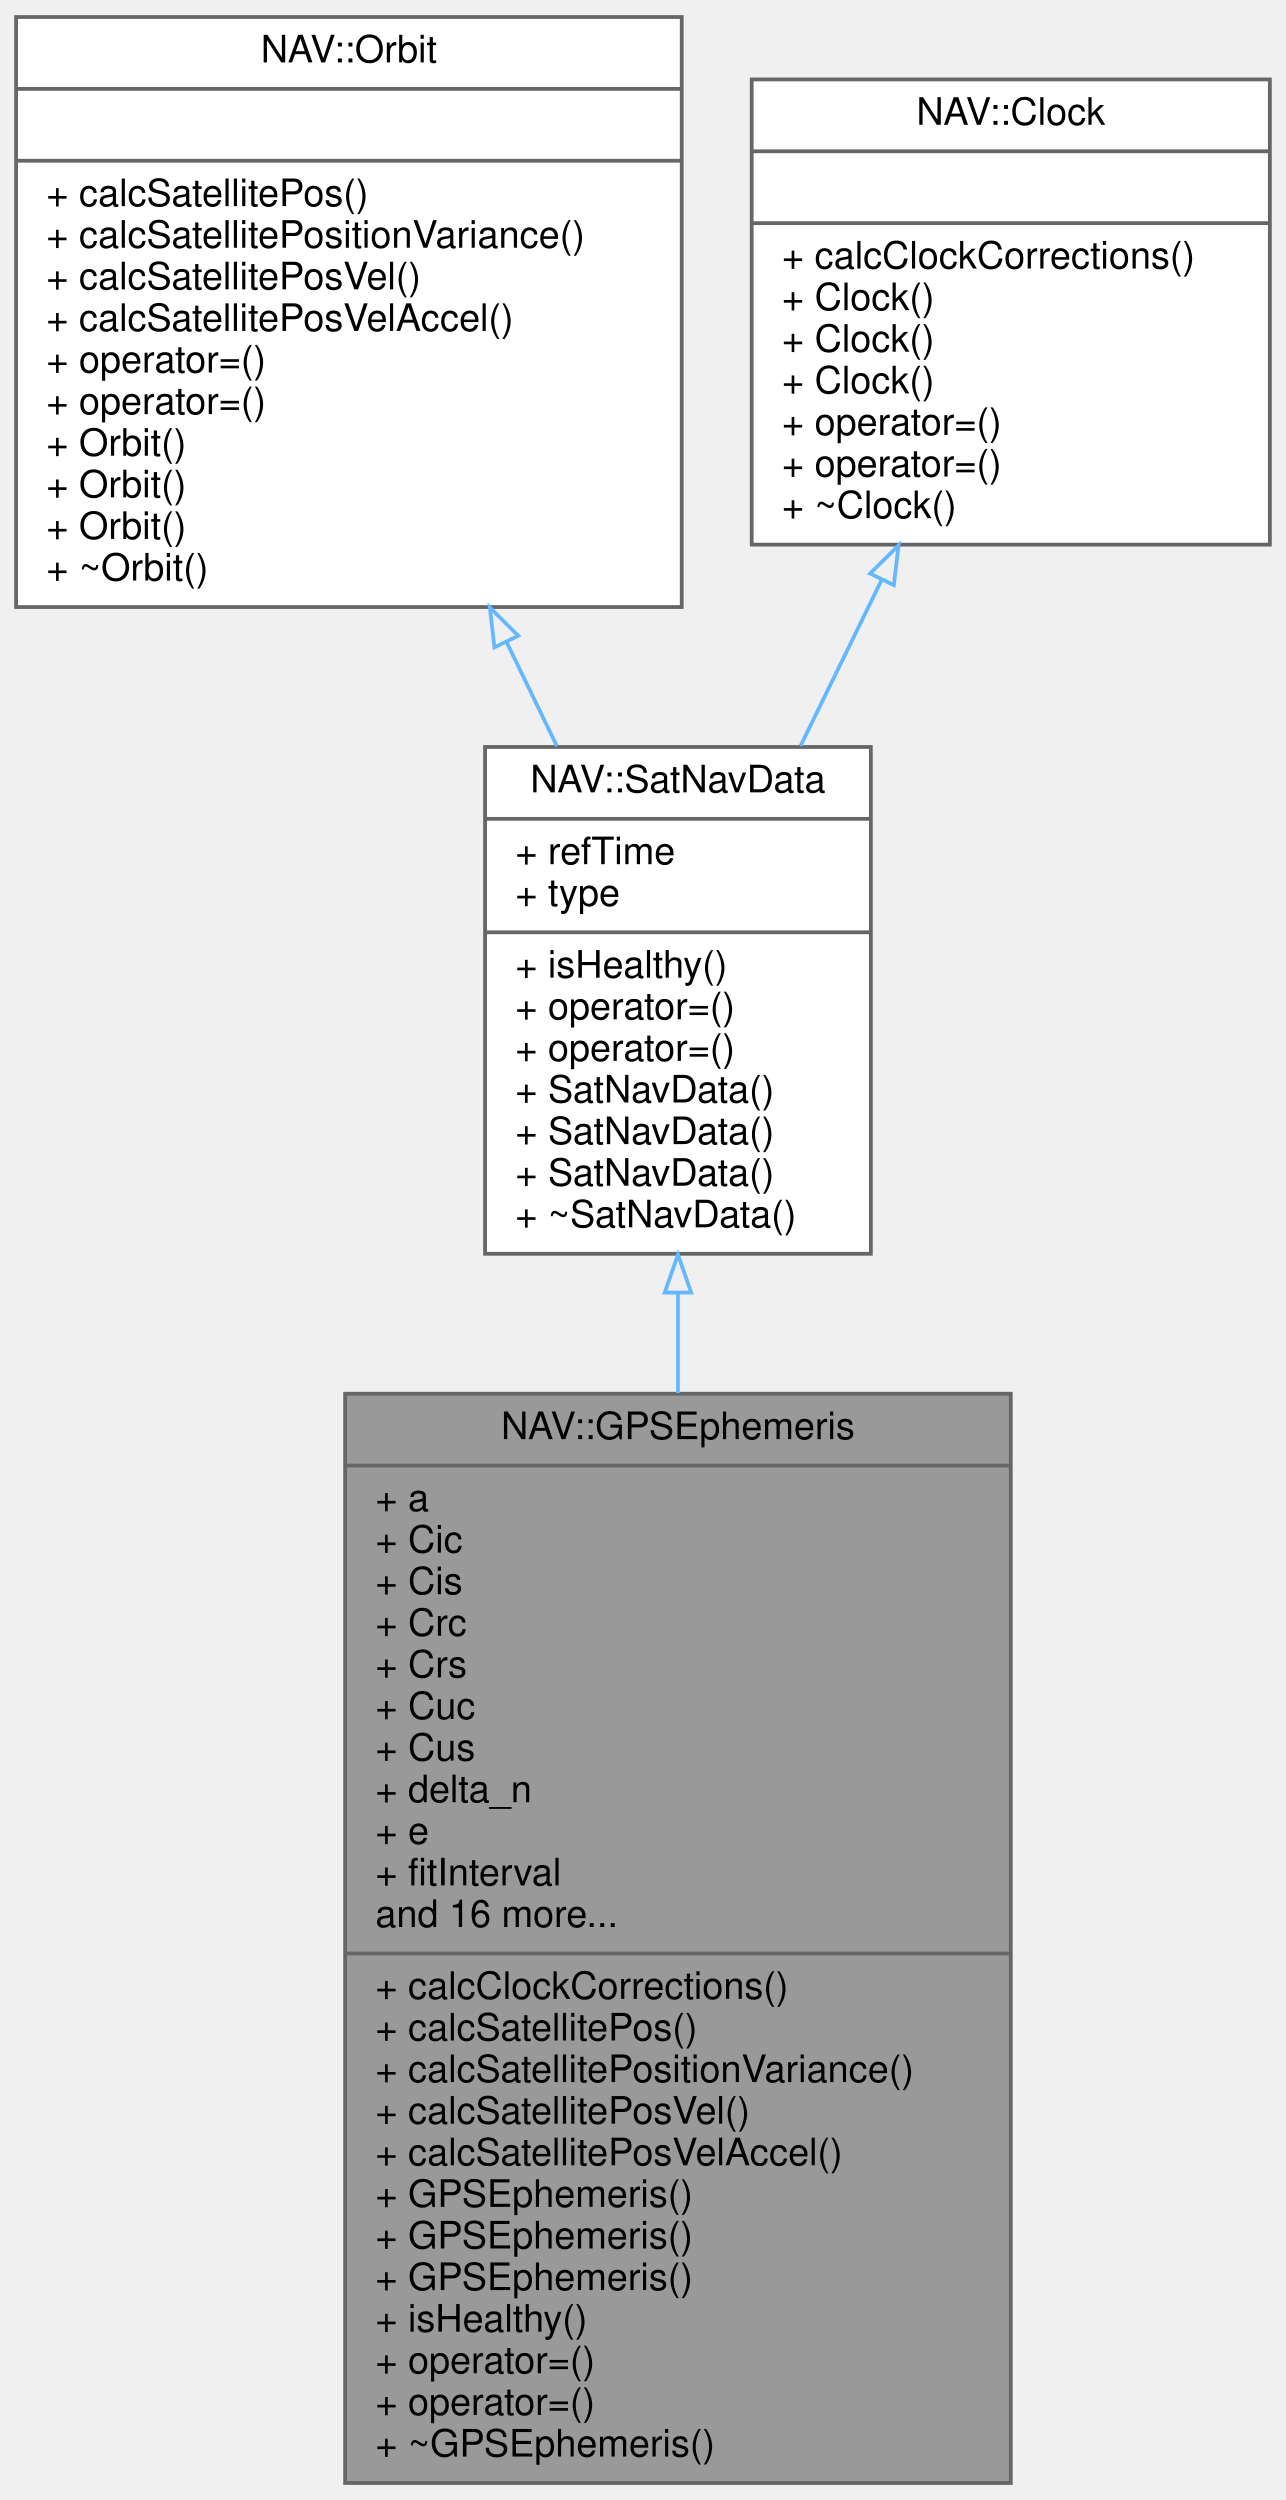
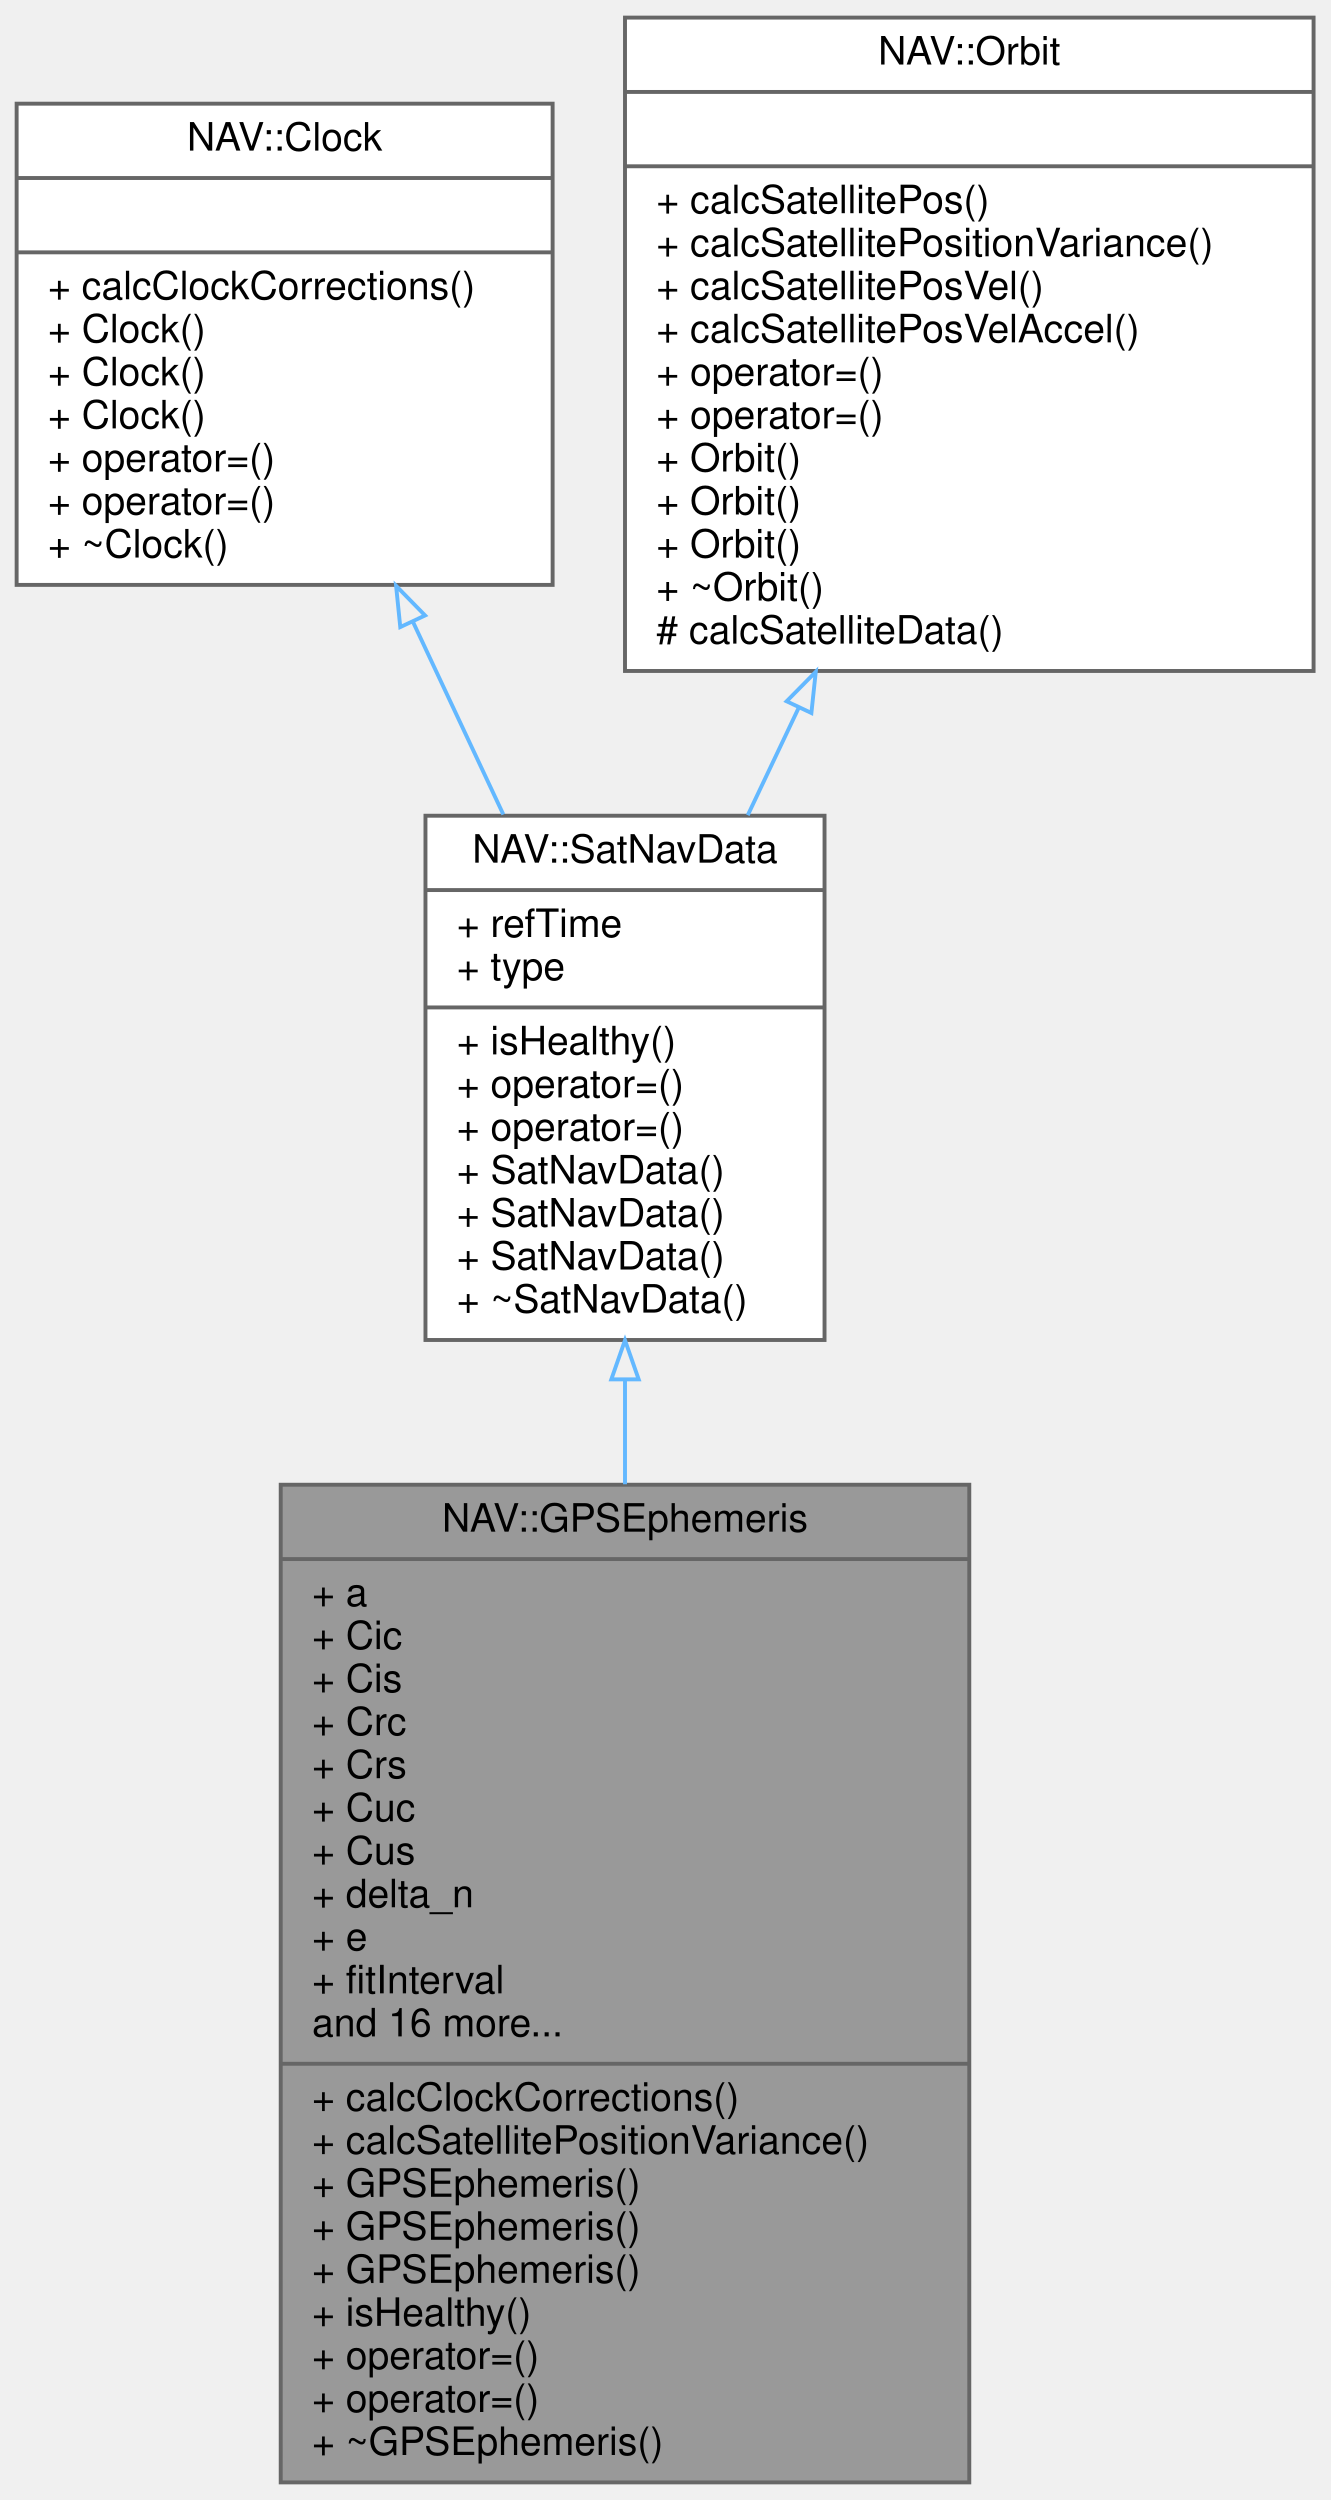
- <svg xmlns="http://www.w3.org/2000/svg" xmlns:xlink="http://www.w3.org/1999/xlink" width="340pt" height="661pt" viewBox="0.00 0.00 339.50 661.00">
-   <g id="graph0" class="graph" transform="scale(1 1) rotate(0) translate(4 657)">
+ <svg xmlns="http://www.w3.org/2000/svg" xmlns:xlink="http://www.w3.org/1999/xlink" width="340pt" height="639pt" viewBox="0.00 0.00 339.50 639.00">
+   <g id="graph0" class="graph" transform="scale(1 1) rotate(0) translate(4 635)">
    <g id="node1" class="node">
      <g id="a_node1">
        <a xlink:title="Broadcasted ephemeris message data.">
-           <polygon fill="#999999" stroke="#666666" points="87,-0.5 87,-288.5 263,-288.5 263,-0.5 87,-0.5" />
-           <text text-anchor="middle" x="175" y="-276.5" font-family="Helvetica,sans-Serif" font-size="10.00">NAV::GPSEphemeris</text>
-           <polyline fill="none" stroke="#666666" points="87,-269.5 263,-269.5 " />
-           <text text-anchor="start" x="95" y="-257.5" font-family="Helvetica,sans-Serif" font-size="10.00">+ a</text>
-           <text text-anchor="start" x="95" y="-246.5" font-family="Helvetica,sans-Serif" font-size="10.00">+ Cic</text>
-           <text text-anchor="start" x="95" y="-235.5" font-family="Helvetica,sans-Serif" font-size="10.00">+ Cis</text>
-           <text text-anchor="start" x="95" y="-224.5" font-family="Helvetica,sans-Serif" font-size="10.00">+ Crc</text>
-           <text text-anchor="start" x="95" y="-213.5" font-family="Helvetica,sans-Serif" font-size="10.00">+ Crs</text>
-           <text text-anchor="start" x="95" y="-202.5" font-family="Helvetica,sans-Serif" font-size="10.00">+ Cuc</text>
-           <text text-anchor="start" x="95" y="-191.5" font-family="Helvetica,sans-Serif" font-size="10.00">+ Cus</text>
-           <text text-anchor="start" x="95" y="-180.5" font-family="Helvetica,sans-Serif" font-size="10.00">+ delta_n</text>
-           <text text-anchor="start" x="95" y="-169.5" font-family="Helvetica,sans-Serif" font-size="10.00">+ e</text>
-           <text text-anchor="start" x="95" y="-158.5" font-family="Helvetica,sans-Serif" font-size="10.00">+ fitInterval</text>
-           <text text-anchor="start" x="95" y="-147.5" font-family="Helvetica,sans-Serif" font-size="10.00">and 16 more...</text>
-           <polyline fill="none" stroke="#666666" points="87,-140.5 263,-140.5 " />
-           <text text-anchor="start" x="95" y="-128.5" font-family="Helvetica,sans-Serif" font-size="10.00">+ calcClockCorrections()</text>
-           <text text-anchor="start" x="95" y="-117.5" font-family="Helvetica,sans-Serif" font-size="10.00">+ calcSatellitePos()</text>
-           <text text-anchor="start" x="95" y="-106.5" font-family="Helvetica,sans-Serif" font-size="10.00">+ calcSatellitePositionVariance()</text>
-           <text text-anchor="start" x="95" y="-95.5" font-family="Helvetica,sans-Serif" font-size="10.00">+ calcSatellitePosVel()</text>
-           <text text-anchor="start" x="95" y="-84.5" font-family="Helvetica,sans-Serif" font-size="10.00">+ calcSatellitePosVelAccel()</text>
-           <text text-anchor="start" x="95" y="-73.5" font-family="Helvetica,sans-Serif" font-size="10.00">+ GPSEphemeris()</text>
-           <text text-anchor="start" x="95" y="-62.5" font-family="Helvetica,sans-Serif" font-size="10.00">+ GPSEphemeris()</text>
-           <text text-anchor="start" x="95" y="-51.5" font-family="Helvetica,sans-Serif" font-size="10.00">+ GPSEphemeris()</text>
-           <text text-anchor="start" x="95" y="-40.5" font-family="Helvetica,sans-Serif" font-size="10.00">+ isHealthy()</text>
-           <text text-anchor="start" x="95" y="-29.5" font-family="Helvetica,sans-Serif" font-size="10.00">+ operator=()</text>
-           <text text-anchor="start" x="95" y="-18.5" font-family="Helvetica,sans-Serif" font-size="10.00">+ operator=()</text>
-           <text text-anchor="start" x="95" y="-7.5" font-family="Helvetica,sans-Serif" font-size="10.00">+ ~GPSEphemeris()</text>
+           <polygon fill="#999999" stroke="#666666" points="67.5,-0.5 67.5,-255.5 243.5,-255.5 243.5,-0.5 67.5,-0.5" />
+           <text text-anchor="middle" x="155.5" y="-243.5" font-family="Helvetica,sans-Serif" font-size="10.00">NAV::GPSEphemeris</text>
+           <polyline fill="none" stroke="#666666" points="67.5,-236.5 243.5,-236.5 " />
+           <text text-anchor="start" x="75.5" y="-224.5" font-family="Helvetica,sans-Serif" font-size="10.00">+ a</text>
+           <text text-anchor="start" x="75.5" y="-213.5" font-family="Helvetica,sans-Serif" font-size="10.00">+ Cic</text>
+           <text text-anchor="start" x="75.5" y="-202.5" font-family="Helvetica,sans-Serif" font-size="10.00">+ Cis</text>
+           <text text-anchor="start" x="75.5" y="-191.5" font-family="Helvetica,sans-Serif" font-size="10.00">+ Crc</text>
+           <text text-anchor="start" x="75.5" y="-180.5" font-family="Helvetica,sans-Serif" font-size="10.00">+ Crs</text>
+           <text text-anchor="start" x="75.5" y="-169.5" font-family="Helvetica,sans-Serif" font-size="10.00">+ Cuc</text>
+           <text text-anchor="start" x="75.5" y="-158.5" font-family="Helvetica,sans-Serif" font-size="10.00">+ Cus</text>
+           <text text-anchor="start" x="75.5" y="-147.5" font-family="Helvetica,sans-Serif" font-size="10.00">+ delta_n</text>
+           <text text-anchor="start" x="75.5" y="-136.5" font-family="Helvetica,sans-Serif" font-size="10.00">+ e</text>
+           <text text-anchor="start" x="75.5" y="-125.5" font-family="Helvetica,sans-Serif" font-size="10.00">+ fitInterval</text>
+           <text text-anchor="start" x="75.5" y="-114.5" font-family="Helvetica,sans-Serif" font-size="10.00">and 16 more...</text>
+           <polyline fill="none" stroke="#666666" points="67.5,-107.5 243.5,-107.5 " />
+           <text text-anchor="start" x="75.5" y="-95.5" font-family="Helvetica,sans-Serif" font-size="10.00">+ calcClockCorrections()</text>
+           <text text-anchor="start" x="75.5" y="-84.5" font-family="Helvetica,sans-Serif" font-size="10.00">+ calcSatellitePositionVariance()</text>
+           <text text-anchor="start" x="75.5" y="-73.5" font-family="Helvetica,sans-Serif" font-size="10.00">+ GPSEphemeris()</text>
+           <text text-anchor="start" x="75.5" y="-62.5" font-family="Helvetica,sans-Serif" font-size="10.00">+ GPSEphemeris()</text>
+           <text text-anchor="start" x="75.5" y="-51.5" font-family="Helvetica,sans-Serif" font-size="10.00">+ GPSEphemeris()</text>
+           <text text-anchor="start" x="75.5" y="-40.5" font-family="Helvetica,sans-Serif" font-size="10.00">+ isHealthy()</text>
+           <text text-anchor="start" x="75.5" y="-29.5" font-family="Helvetica,sans-Serif" font-size="10.00">+ operator=()</text>
+           <text text-anchor="start" x="75.5" y="-18.5" font-family="Helvetica,sans-Serif" font-size="10.00">+ operator=()</text>
+           <text text-anchor="start" x="75.5" y="-7.5" font-family="Helvetica,sans-Serif" font-size="10.00">+ ~GPSEphemeris()</text>
        </a>
      </g>
    </g>
    <g id="node2" class="node">
      <g id="a_node2">
        <a xlink:href="classNAV_1_1SatNavData.html" target="_top" xlink:title="Satellite Navigation data (to calculate SatNavData and clock)">
-           <polygon fill="white" stroke="#666666" points="124,-325.5 124,-459.5 226,-459.5 226,-325.5 124,-325.5" />
-           <text text-anchor="middle" x="175" y="-447.5" font-family="Helvetica,sans-Serif" font-size="10.00">NAV::SatNavData</text>
-           <polyline fill="none" stroke="#666666" points="124,-440.5 226,-440.5 " />
-           <text text-anchor="start" x="132" y="-428.5" font-family="Helvetica,sans-Serif" font-size="10.00">+ refTime</text>
-           <text text-anchor="start" x="132" y="-417.5" font-family="Helvetica,sans-Serif" font-size="10.00">+ type</text>
-           <polyline fill="none" stroke="#666666" points="124,-410.5 226,-410.5 " />
-           <text text-anchor="start" x="132" y="-398.5" font-family="Helvetica,sans-Serif" font-size="10.00">+ isHealthy()</text>
-           <text text-anchor="start" x="132" y="-387.5" font-family="Helvetica,sans-Serif" font-size="10.00">+ operator=()</text>
-           <text text-anchor="start" x="132" y="-376.5" font-family="Helvetica,sans-Serif" font-size="10.00">+ operator=()</text>
-           <text text-anchor="start" x="132" y="-365.5" font-family="Helvetica,sans-Serif" font-size="10.00">+ SatNavData()</text>
-           <text text-anchor="start" x="132" y="-354.5" font-family="Helvetica,sans-Serif" font-size="10.00">+ SatNavData()</text>
-           <text text-anchor="start" x="132" y="-343.5" font-family="Helvetica,sans-Serif" font-size="10.00">+ SatNavData()</text>
-           <text text-anchor="start" x="132" y="-332.5" font-family="Helvetica,sans-Serif" font-size="10.00">+ ~SatNavData()</text>
+           <polygon fill="white" stroke="#666666" points="104.5,-292.5 104.5,-426.5 206.5,-426.5 206.5,-292.5 104.5,-292.5" />
+           <text text-anchor="middle" x="155.5" y="-414.5" font-family="Helvetica,sans-Serif" font-size="10.00">NAV::SatNavData</text>
+           <polyline fill="none" stroke="#666666" points="104.5,-407.5 206.5,-407.5 " />
+           <text text-anchor="start" x="112.5" y="-395.5" font-family="Helvetica,sans-Serif" font-size="10.00">+ refTime</text>
+           <text text-anchor="start" x="112.5" y="-384.5" font-family="Helvetica,sans-Serif" font-size="10.00">+ type</text>
+           <polyline fill="none" stroke="#666666" points="104.5,-377.5 206.5,-377.5 " />
+           <text text-anchor="start" x="112.5" y="-365.5" font-family="Helvetica,sans-Serif" font-size="10.00">+ isHealthy()</text>
+           <text text-anchor="start" x="112.5" y="-354.5" font-family="Helvetica,sans-Serif" font-size="10.00">+ operator=()</text>
+           <text text-anchor="start" x="112.5" y="-343.5" font-family="Helvetica,sans-Serif" font-size="10.00">+ operator=()</text>
+           <text text-anchor="start" x="112.5" y="-332.5" font-family="Helvetica,sans-Serif" font-size="10.00">+ SatNavData()</text>
+           <text text-anchor="start" x="112.5" y="-321.5" font-family="Helvetica,sans-Serif" font-size="10.00">+ SatNavData()</text>
+           <text text-anchor="start" x="112.5" y="-310.5" font-family="Helvetica,sans-Serif" font-size="10.00">+ SatNavData()</text>
+           <text text-anchor="start" x="112.5" y="-299.5" font-family="Helvetica,sans-Serif" font-size="10.00">+ ~SatNavData()</text>
        </a>
      </g>
    </g>
    <g id="edge1" class="edge">
-       <path fill="none" stroke="#63b8ff" d="M175,-315.06C175,-306.55 175,-297.68 175,-288.68" />
-       <polygon fill="none" stroke="#63b8ff" points="171.5,-315.25 175,-325.25 178.5,-315.25 171.5,-315.25" />
+       <path fill="none" stroke="#63b8ff" d="M155.5,-282.41C155.5,-273.74 155.5,-264.74 155.5,-255.63" />
+       <polygon fill="none" stroke="#63b8ff" points="152,-282.43 155.5,-292.43 159,-282.43 152,-282.43" />
    </g>
    <g id="node3" class="node">
      <g id="a_node3">
-         <a xlink:href="classNAV_1_1Orbit.html" target="_top" xlink:title="Abstract satellite orbit information.">
-           <polygon fill="white" stroke="#666666" points="0,-496.5 0,-652.5 176,-652.5 176,-496.5 0,-496.5" />
-           <text text-anchor="middle" x="88" y="-640.5" font-family="Helvetica,sans-Serif" font-size="10.00">NAV::Orbit</text>
-           <polyline fill="none" stroke="#666666" points="0,-633.5 176,-633.5 " />
-           <text text-anchor="middle" x="88" y="-621.5" font-family="Helvetica,sans-Serif" font-size="10.00"> </text>
-           <polyline fill="none" stroke="#666666" points="0,-614.5 176,-614.5 " />
-           <text text-anchor="start" x="8" y="-602.5" font-family="Helvetica,sans-Serif" font-size="10.00">+ calcSatellitePos()</text>
-           <text text-anchor="start" x="8" y="-591.5" font-family="Helvetica,sans-Serif" font-size="10.00">+ calcSatellitePositionVariance()</text>
-           <text text-anchor="start" x="8" y="-580.5" font-family="Helvetica,sans-Serif" font-size="10.00">+ calcSatellitePosVel()</text>
-           <text text-anchor="start" x="8" y="-569.5" font-family="Helvetica,sans-Serif" font-size="10.00">+ calcSatellitePosVelAccel()</text>
-           <text text-anchor="start" x="8" y="-558.5" font-family="Helvetica,sans-Serif" font-size="10.00">+ operator=()</text>
-           <text text-anchor="start" x="8" y="-547.5" font-family="Helvetica,sans-Serif" font-size="10.00">+ operator=()</text>
-           <text text-anchor="start" x="8" y="-536.5" font-family="Helvetica,sans-Serif" font-size="10.00">+ Orbit()</text>
-           <text text-anchor="start" x="8" y="-525.5" font-family="Helvetica,sans-Serif" font-size="10.00">+ Orbit()</text>
-           <text text-anchor="start" x="8" y="-514.5" font-family="Helvetica,sans-Serif" font-size="10.00">+ Orbit()</text>
-           <text text-anchor="start" x="8" y="-503.5" font-family="Helvetica,sans-Serif" font-size="10.00">+ ~Orbit()</text>
+         <a xlink:href="classNAV_1_1Clock.html" target="_top" xlink:title="Abstract satellite clock information.">
+           <polygon fill="white" stroke="#666666" points="0,-485.5 0,-608.5 137,-608.5 137,-485.5 0,-485.5" />
+           <text text-anchor="middle" x="68.5" y="-596.5" font-family="Helvetica,sans-Serif" font-size="10.00">NAV::Clock</text>
+           <polyline fill="none" stroke="#666666" points="0,-589.5 137,-589.5 " />
+           <text text-anchor="middle" x="68.5" y="-577.5" font-family="Helvetica,sans-Serif" font-size="10.00"> </text>
+           <polyline fill="none" stroke="#666666" points="0,-570.5 137,-570.5 " />
+           <text text-anchor="start" x="8" y="-558.5" font-family="Helvetica,sans-Serif" font-size="10.00">+ calcClockCorrections()</text>
+           <text text-anchor="start" x="8" y="-547.5" font-family="Helvetica,sans-Serif" font-size="10.00">+ Clock()</text>
+           <text text-anchor="start" x="8" y="-536.5" font-family="Helvetica,sans-Serif" font-size="10.00">+ Clock()</text>
+           <text text-anchor="start" x="8" y="-525.5" font-family="Helvetica,sans-Serif" font-size="10.00">+ Clock()</text>
+           <text text-anchor="start" x="8" y="-514.5" font-family="Helvetica,sans-Serif" font-size="10.00">+ operator=()</text>
+           <text text-anchor="start" x="8" y="-503.5" font-family="Helvetica,sans-Serif" font-size="10.00">+ operator=()</text>
+           <text text-anchor="start" x="8" y="-492.5" font-family="Helvetica,sans-Serif" font-size="10.00">+ ~Clock()</text>
        </a>
      </g>
    </g>
    <g id="edge2" class="edge">
-       <path fill="none" stroke="#63b8ff" d="M129.72,-487.17C134.19,-477.94 138.68,-468.65 143.01,-459.69" />
-       <polygon fill="none" stroke="#63b8ff" points="126.47,-485.85 125.27,-496.38 132.78,-488.9 126.47,-485.85" />
+       <path fill="none" stroke="#63b8ff" d="M101.37,-475.91C108.92,-459.82 116.92,-442.75 124.4,-426.82" />
+       <polygon fill="none" stroke="#63b8ff" points="98.06,-474.72 96.99,-485.26 104.4,-477.69 98.06,-474.72" />
    </g>
    <g id="node4" class="node">
      <g id="a_node4">
-         <a xlink:href="classNAV_1_1Clock.html" target="_top" xlink:title="Abstract satellite clock information.">
-           <polygon fill="white" stroke="#666666" points="194.5,-513 194.5,-636 331.5,-636 331.5,-513 194.5,-513" />
-           <text text-anchor="middle" x="263" y="-624" font-family="Helvetica,sans-Serif" font-size="10.00">NAV::Clock</text>
-           <polyline fill="none" stroke="#666666" points="194.5,-617 331.5,-617 " />
-           <text text-anchor="middle" x="263" y="-605" font-family="Helvetica,sans-Serif" font-size="10.00"> </text>
-           <polyline fill="none" stroke="#666666" points="194.5,-598 331.5,-598 " />
-           <text text-anchor="start" x="202.5" y="-586" font-family="Helvetica,sans-Serif" font-size="10.00">+ calcClockCorrections()</text>
-           <text text-anchor="start" x="202.5" y="-575" font-family="Helvetica,sans-Serif" font-size="10.00">+ Clock()</text>
-           <text text-anchor="start" x="202.5" y="-564" font-family="Helvetica,sans-Serif" font-size="10.00">+ Clock()</text>
-           <text text-anchor="start" x="202.5" y="-553" font-family="Helvetica,sans-Serif" font-size="10.00">+ Clock()</text>
-           <text text-anchor="start" x="202.5" y="-542" font-family="Helvetica,sans-Serif" font-size="10.00">+ operator=()</text>
-           <text text-anchor="start" x="202.5" y="-531" font-family="Helvetica,sans-Serif" font-size="10.00">+ operator=()</text>
-           <text text-anchor="start" x="202.5" y="-520" font-family="Helvetica,sans-Serif" font-size="10.00">+ ~Clock()</text>
+         <a xlink:href="classNAV_1_1Orbit.html" target="_top" xlink:title="Abstract satellite orbit information.">
+           <polygon fill="white" stroke="#666666" points="155.5,-463.5 155.5,-630.5 331.5,-630.5 331.5,-463.5 155.5,-463.5" />
+           <text text-anchor="middle" x="243.5" y="-618.5" font-family="Helvetica,sans-Serif" font-size="10.00">NAV::Orbit</text>
+           <polyline fill="none" stroke="#666666" points="155.5,-611.5 331.5,-611.5 " />
+           <text text-anchor="middle" x="243.5" y="-599.5" font-family="Helvetica,sans-Serif" font-size="10.00"> </text>
+           <polyline fill="none" stroke="#666666" points="155.5,-592.5 331.5,-592.5 " />
+           <text text-anchor="start" x="163.5" y="-580.5" font-family="Helvetica,sans-Serif" font-size="10.00">+ calcSatellitePos()</text>
+           <text text-anchor="start" x="163.5" y="-569.5" font-family="Helvetica,sans-Serif" font-size="10.00">+ calcSatellitePositionVariance()</text>
+           <text text-anchor="start" x="163.5" y="-558.5" font-family="Helvetica,sans-Serif" font-size="10.00">+ calcSatellitePosVel()</text>
+           <text text-anchor="start" x="163.5" y="-547.5" font-family="Helvetica,sans-Serif" font-size="10.00">+ calcSatellitePosVelAccel()</text>
+           <text text-anchor="start" x="163.5" y="-536.5" font-family="Helvetica,sans-Serif" font-size="10.00">+ operator=()</text>
+           <text text-anchor="start" x="163.5" y="-525.5" font-family="Helvetica,sans-Serif" font-size="10.00">+ operator=()</text>
+           <text text-anchor="start" x="163.5" y="-514.5" font-family="Helvetica,sans-Serif" font-size="10.00">+ Orbit()</text>
+           <text text-anchor="start" x="163.5" y="-503.5" font-family="Helvetica,sans-Serif" font-size="10.00">+ Orbit()</text>
+           <text text-anchor="start" x="163.5" y="-492.5" font-family="Helvetica,sans-Serif" font-size="10.00">+ Orbit()</text>
+           <text text-anchor="start" x="163.5" y="-481.5" font-family="Helvetica,sans-Serif" font-size="10.00">+ ~Orbit()</text>
+           <text text-anchor="start" x="163.5" y="-470.5" font-family="Helvetica,sans-Serif" font-size="10.00"># calcSatelliteData()</text>
        </a>
      </g>
    </g>
    <g id="edge3" class="edge">
-       <path fill="none" stroke="#63b8ff" d="M228.77,-503.49C221.75,-489.12 214.37,-474.03 207.41,-459.79" />
-       <polygon fill="none" stroke="#63b8ff" points="225.79,-505.36 233.33,-512.81 232.08,-502.29 225.79,-505.36" />
+       <path fill="none" stroke="#63b8ff" d="M199.88,-454.05C195.49,-444.8 191.1,-435.54 186.88,-426.64" />
+       <polygon fill="none" stroke="#63b8ff" points="196.81,-455.75 204.26,-463.29 203.14,-452.75 196.81,-455.75" />
    </g>
  </g>
</svg>
